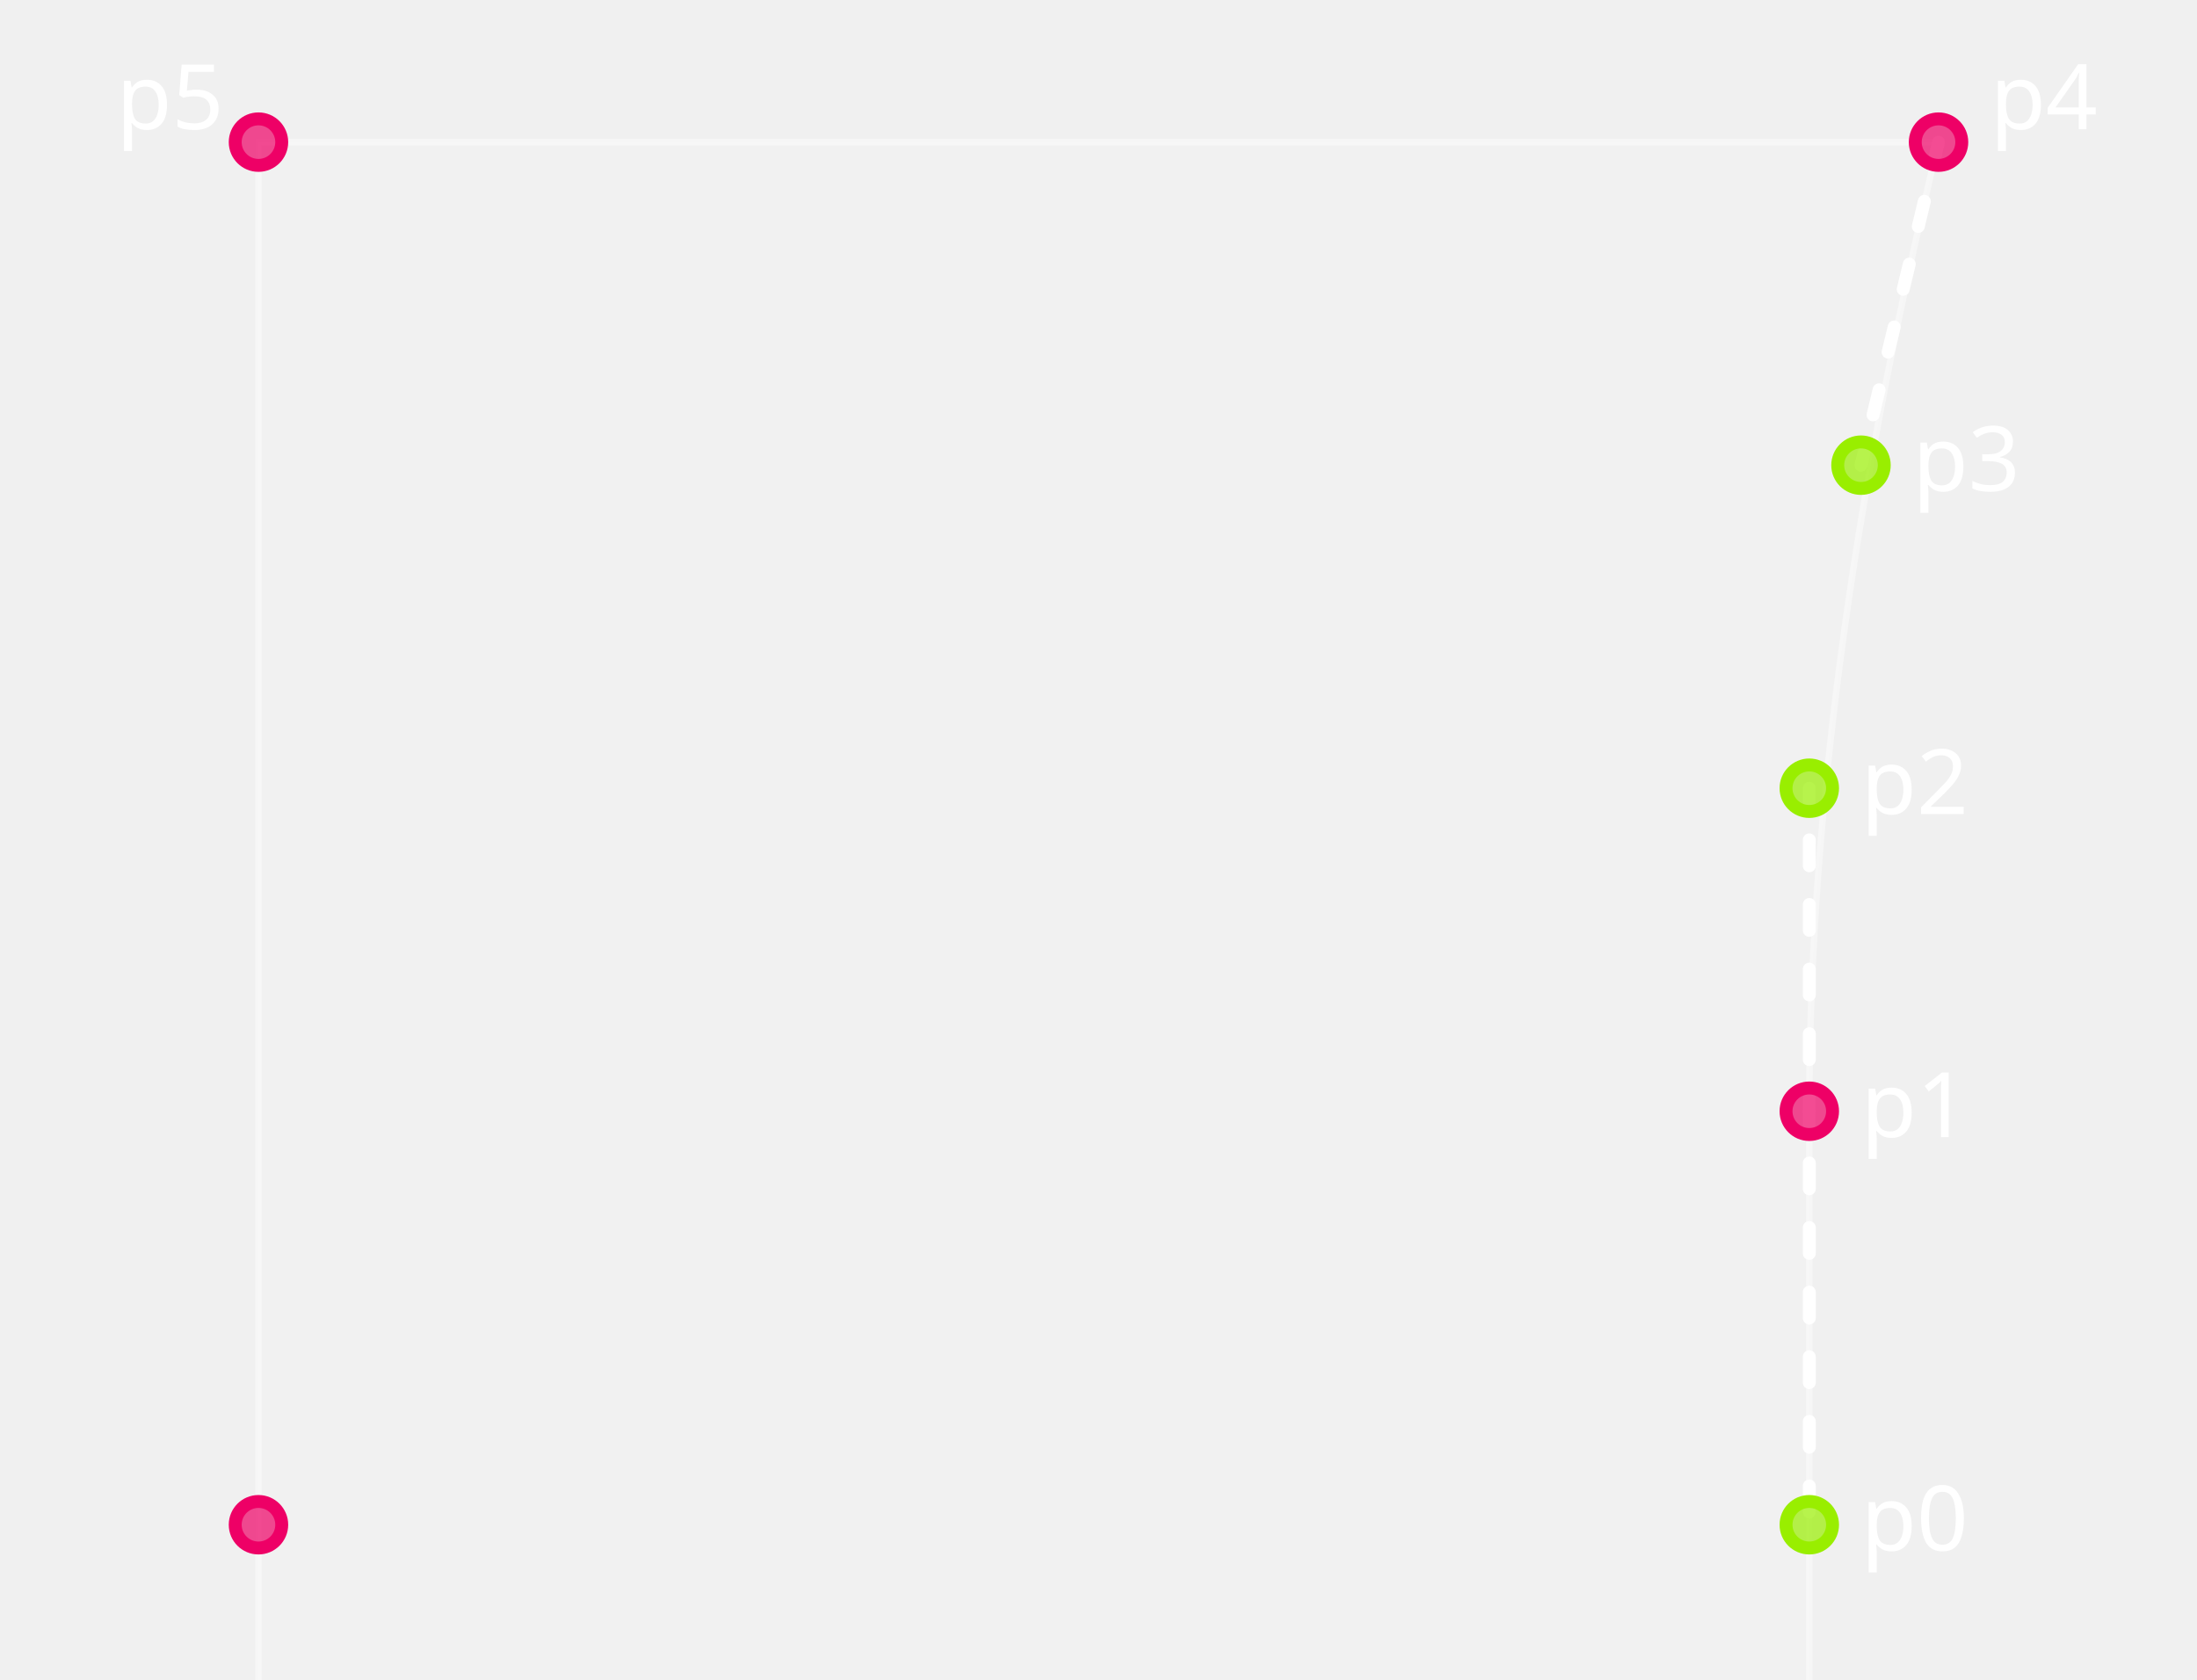
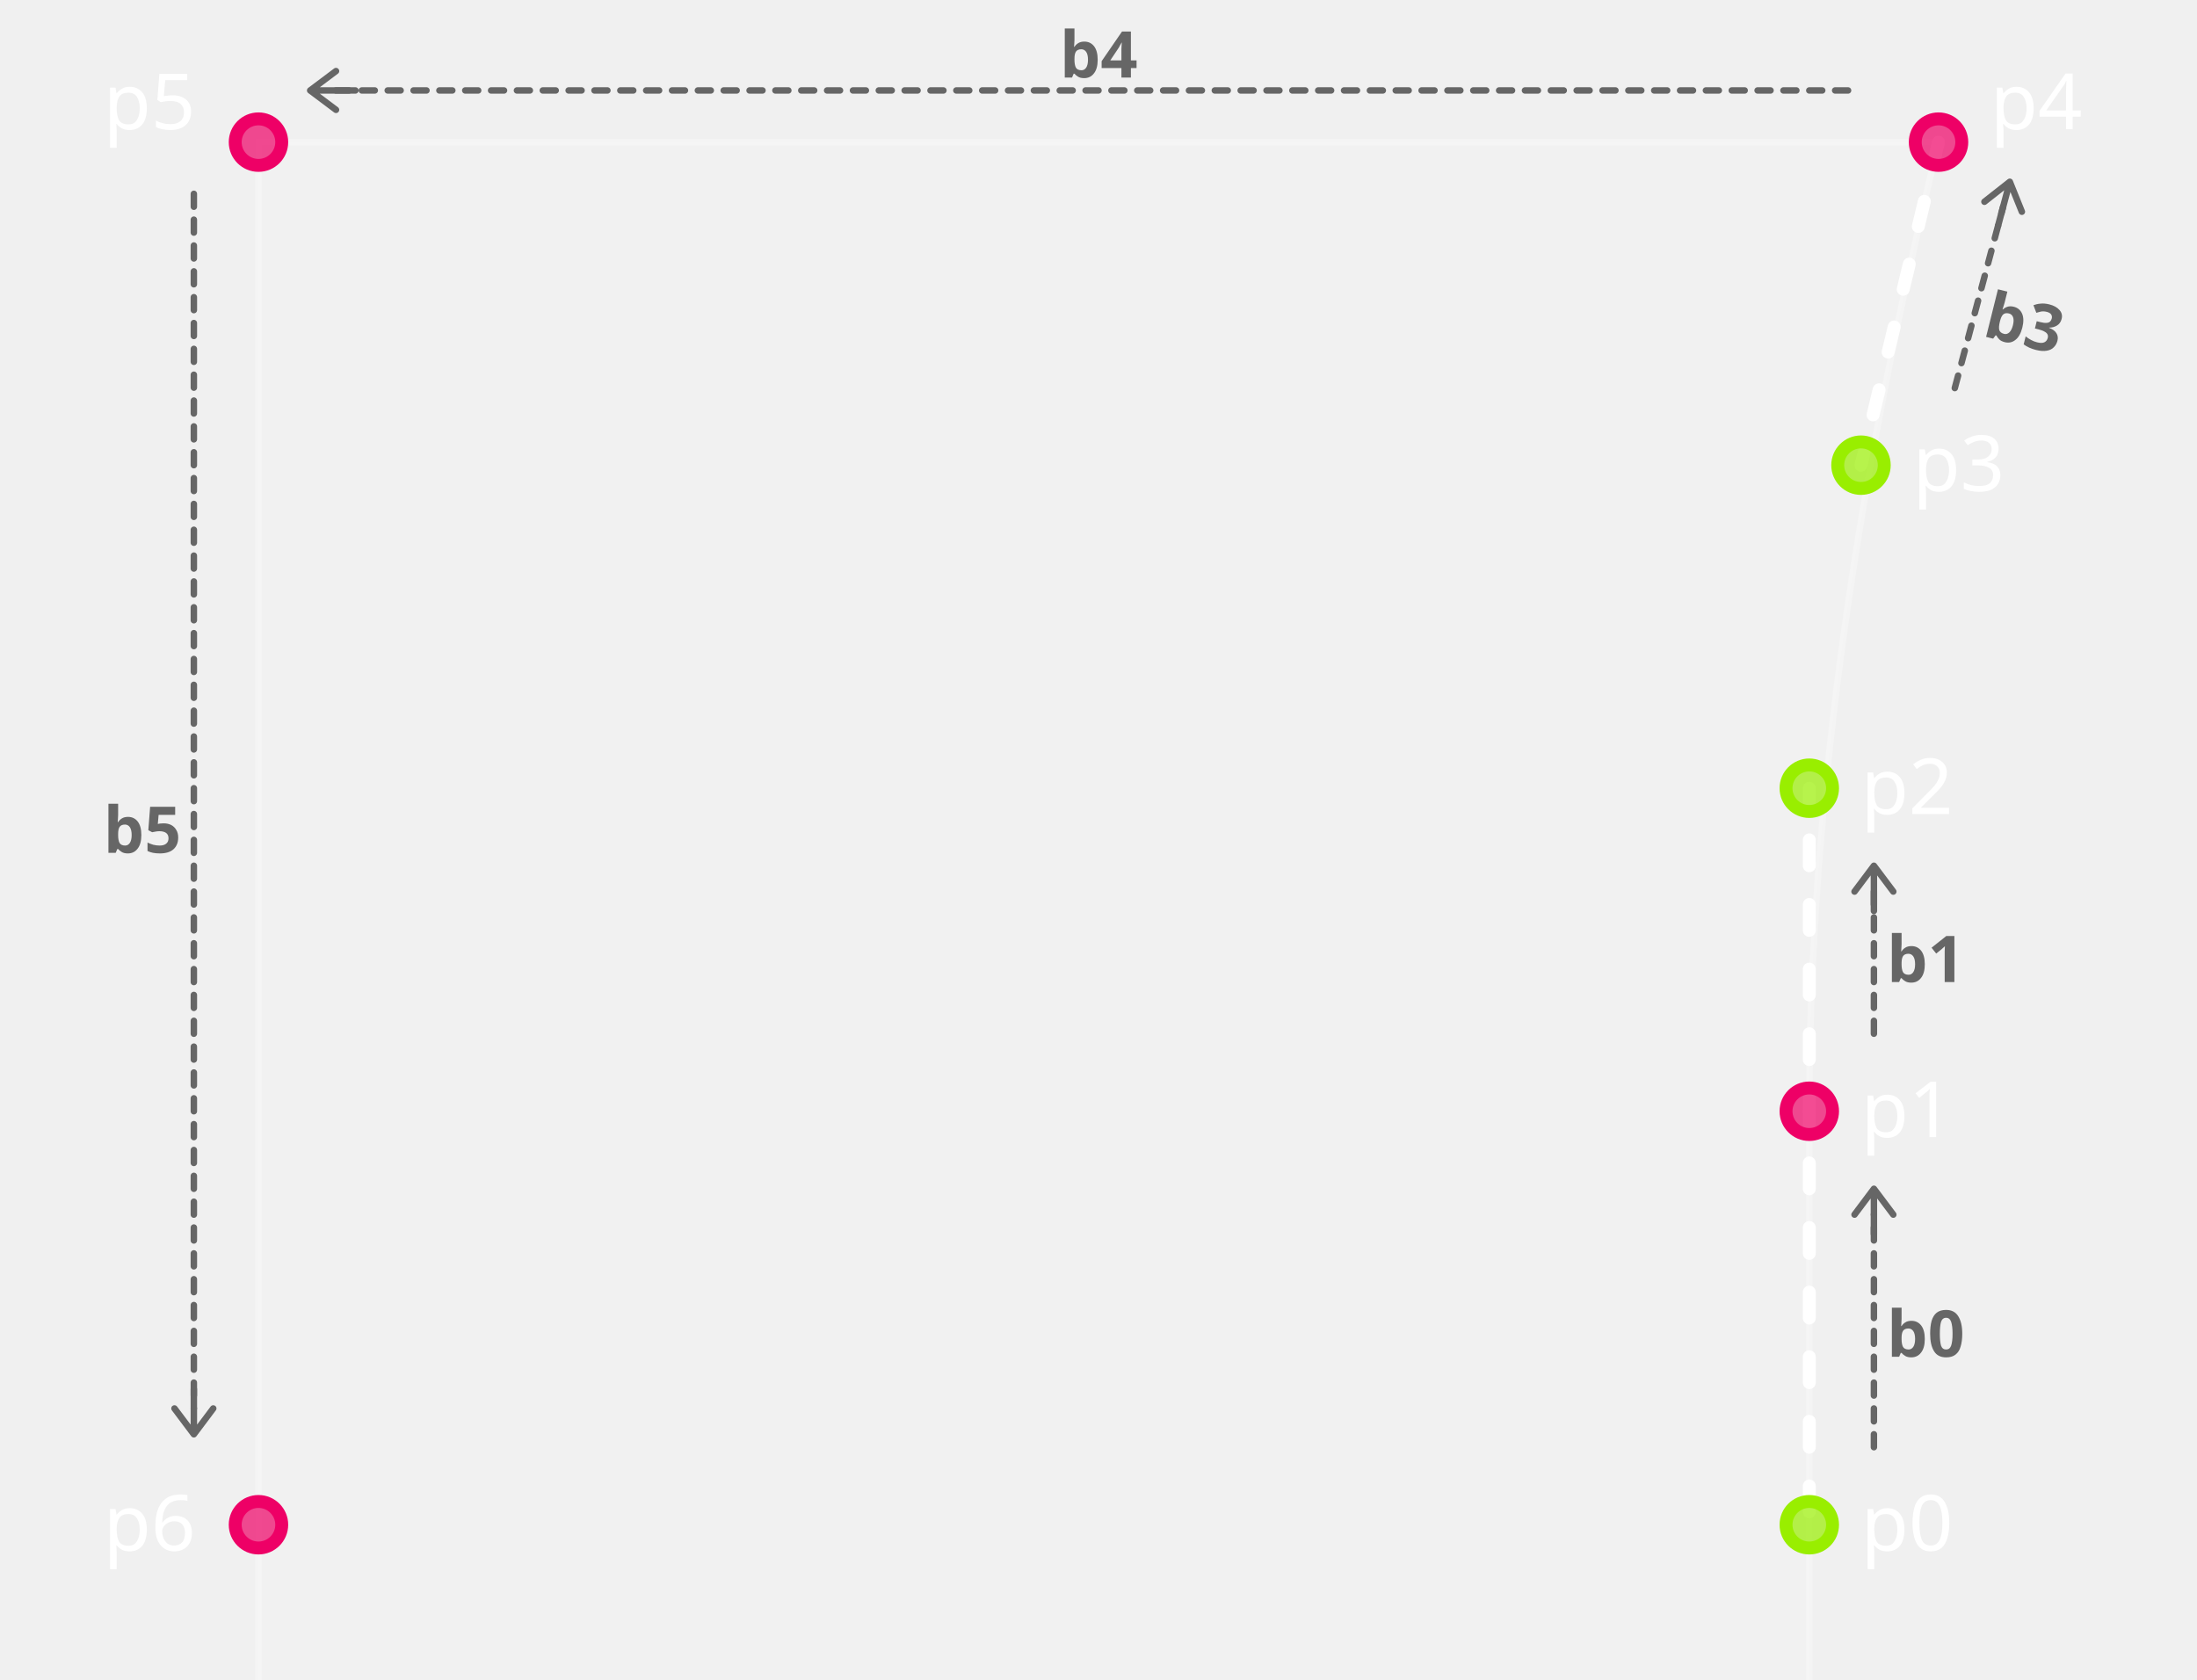
<svg xmlns="http://www.w3.org/2000/svg" width="500px" viewBox="0 4 170 130">
-   <style>svg{background-color:#0007}line{stroke:#fff;stroke-dasharray:2px 3px;stroke-width:1;stroke-linecap:round;stroke-dashoffset:1px}text{fill:#fff;font-size:7px;font-family:sans-serif}circle{r:1.8;stroke:currentColor;fill:currentColor;fill-opacity:0.7;stroke-width:1}.c{color:#e06}.h{color:#9e0}</style>
-   <path d="M140,150L140,90C140,65,144,40,150,15L20,15L20,150" fill="#fff1" stroke="#fff6" stroke-width=".5" />
-   <line x1="144" x2="150" y1="40" y2="15" />
-   <line x1="140" x2="140" y1="90" y2="65" />
-   <line x1="140" x2="140" y1="90" y2="122" />
-   <circle cx="20" cy="122" class="c" />
+   <defs>
+     <style>
+ 		svg {
+ 			background-color:#0007;
+ 		}
+ 		line {
+ 			stroke:#fff;
+ 			stroke-dasharray:2px 3px;
+ 			stroke-width:1;
+ 			stroke-linecap:round;
+ 			stroke-dashoffset:1px;
+ 		}
+ 		text {
+ 			fill:#fff;
+ 			font-size:6px;
+ 			font-family:Nunito,sans-serif;
+ 		}
+ 		circle, .hc {
+ 			r:1.8;
+ 			stroke:currentColor;
+ 			fill:currentColor;
+ 			fill-opacity:0.7;
+ 			stroke-width:1;
+ 		}
+ 		.c {
+ 			color:#e06;
+ 		}
+ 		.h {
+ 			color:#9e0;
+ 		}
+ 		.gs {
+ 			fill: none;
+ 			stroke: #666;
+ 			stroke-dasharray: 1 1;
+ 			stroke-width:.5;
+ 			stroke-linecap:round;
+ 		}
+ 		.ga {
+ 			fill: none;
+ 			stroke: #666;
+ 			stroke-dasharray: none;
+ 			stroke-width:1;
+ 			stroke-linecap:round;
+ 			stroke-linejoin: round;
+ 		}
+ 		.gt {
+ 			fill:#666;
+ 			font-size:5px;
+ 			font-weight: 600;
+ 			font-family:Nunito,sans-serif;
+ 		}
+ 	</style>
+     <marker id="arrow" viewBox="0 0 10 12" refX="4" refY="5" markerUnits="strokeWidth" markerWidth="10" markerHeight="12" orient="auto" class="ga">
+       <path d="M 4,2 8,5 4,8 M 8, 5 L 1, 5" />
+     </marker>
+   </defs>
+   <path d="M140,150L140,90C140,65,144,40,150,15L20,15L20,150" fill="#fff1" stroke="#fff4" stroke-width=".5" />
+   <line x1="144" y1="40" x2="150" y2="15" />
+   <line x1="140" y1="90" x2="140" y2="65" />
+   <line x1="140" y1="90" x2="140" y2="122" />
+   <circle cx="140" cy="122" class="h" />
+   <circle cx="140" cy="90" class="c" />
+   <circle cx="140" cy="65" class="h" />
  <circle cx="144" cy="40" class="h" />
  <circle cx="150" cy="15" class="c" />
  <circle cx="20" cy="15" class="c" />
-   <circle cx="140" cy="65" class="h" />
-   <circle cx="140" cy="90" class="c" />
-   <circle cx="140" cy="122" class="h" />
+   <circle cx="20" cy="122" class="c" />
  <text x="144" y="124">p0</text>
  <text x="144" y="92">p1</text>
  <text x="144" y="67">p2</text>
  <text x="148" y="42">p3</text>
  <text x="154" y="14">p4</text>
-   <text x="9" y="14">p5</text>
+   <text x="8" y="14">p5</text>
+   <text x="8" y="124">p6</text>
+   <line class="gs" x1="145" y1="117" x2="145" y2="98" marker-end="url(#arrow)" />
+   <text x="146" y="109" class="gt">b0</text>
+   <line class="gs" x1="145" y1="85" x2="145" y2="73" marker-end="url(#arrow)" />
+   <text x="146" y="80" class="gt">b1</text>
+   <line class="gs" x1="151" y1="35" x2="155" y2="20" marker-end="url(#arrow)" />
+   <text x="156" y="-8" class="gt" transform="rotate(14)">b3</text>
+   <line class="gs" x1="144" y1="11" x2="26" y2="11" marker-end="url(#arrow)" />
+   <text x="82" y="10" class="gt">b4</text>
+   <line class="gs" x1="15" y1="18" x2="15" y2="113" marker-end="url(#arrow)" />
+   <text x="8" y="70" class="gt">b5</text>
</svg>
